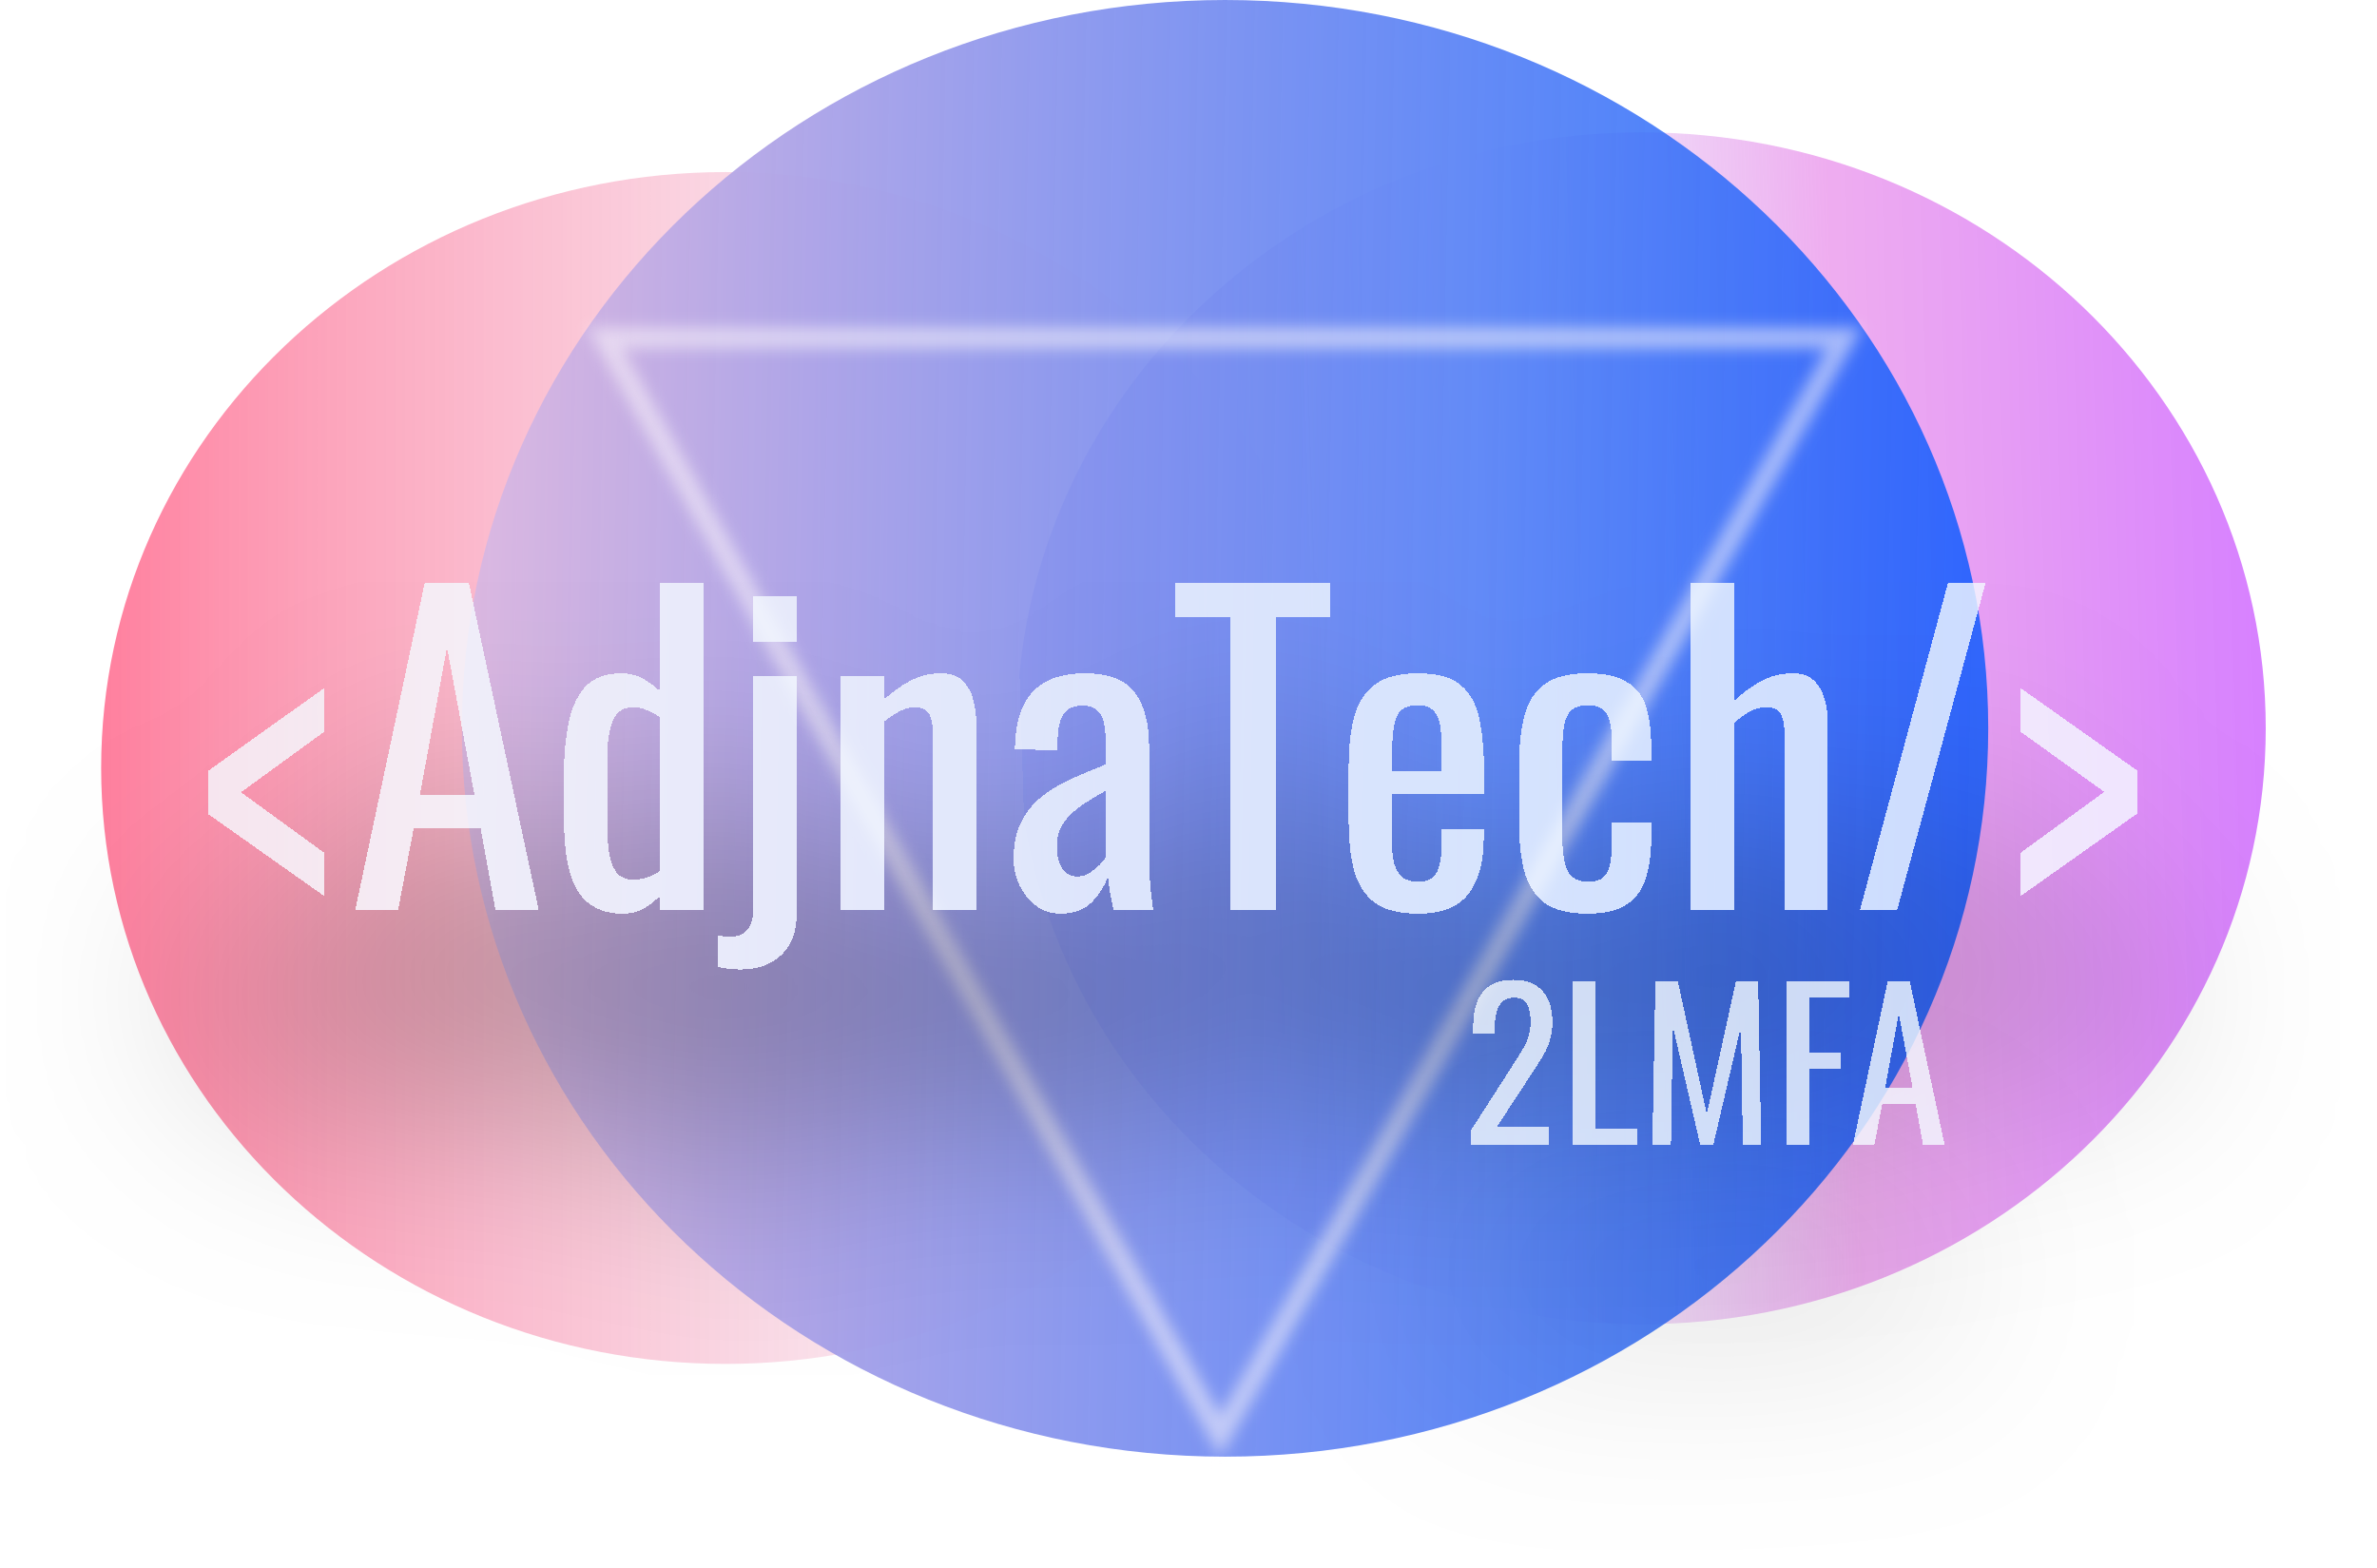
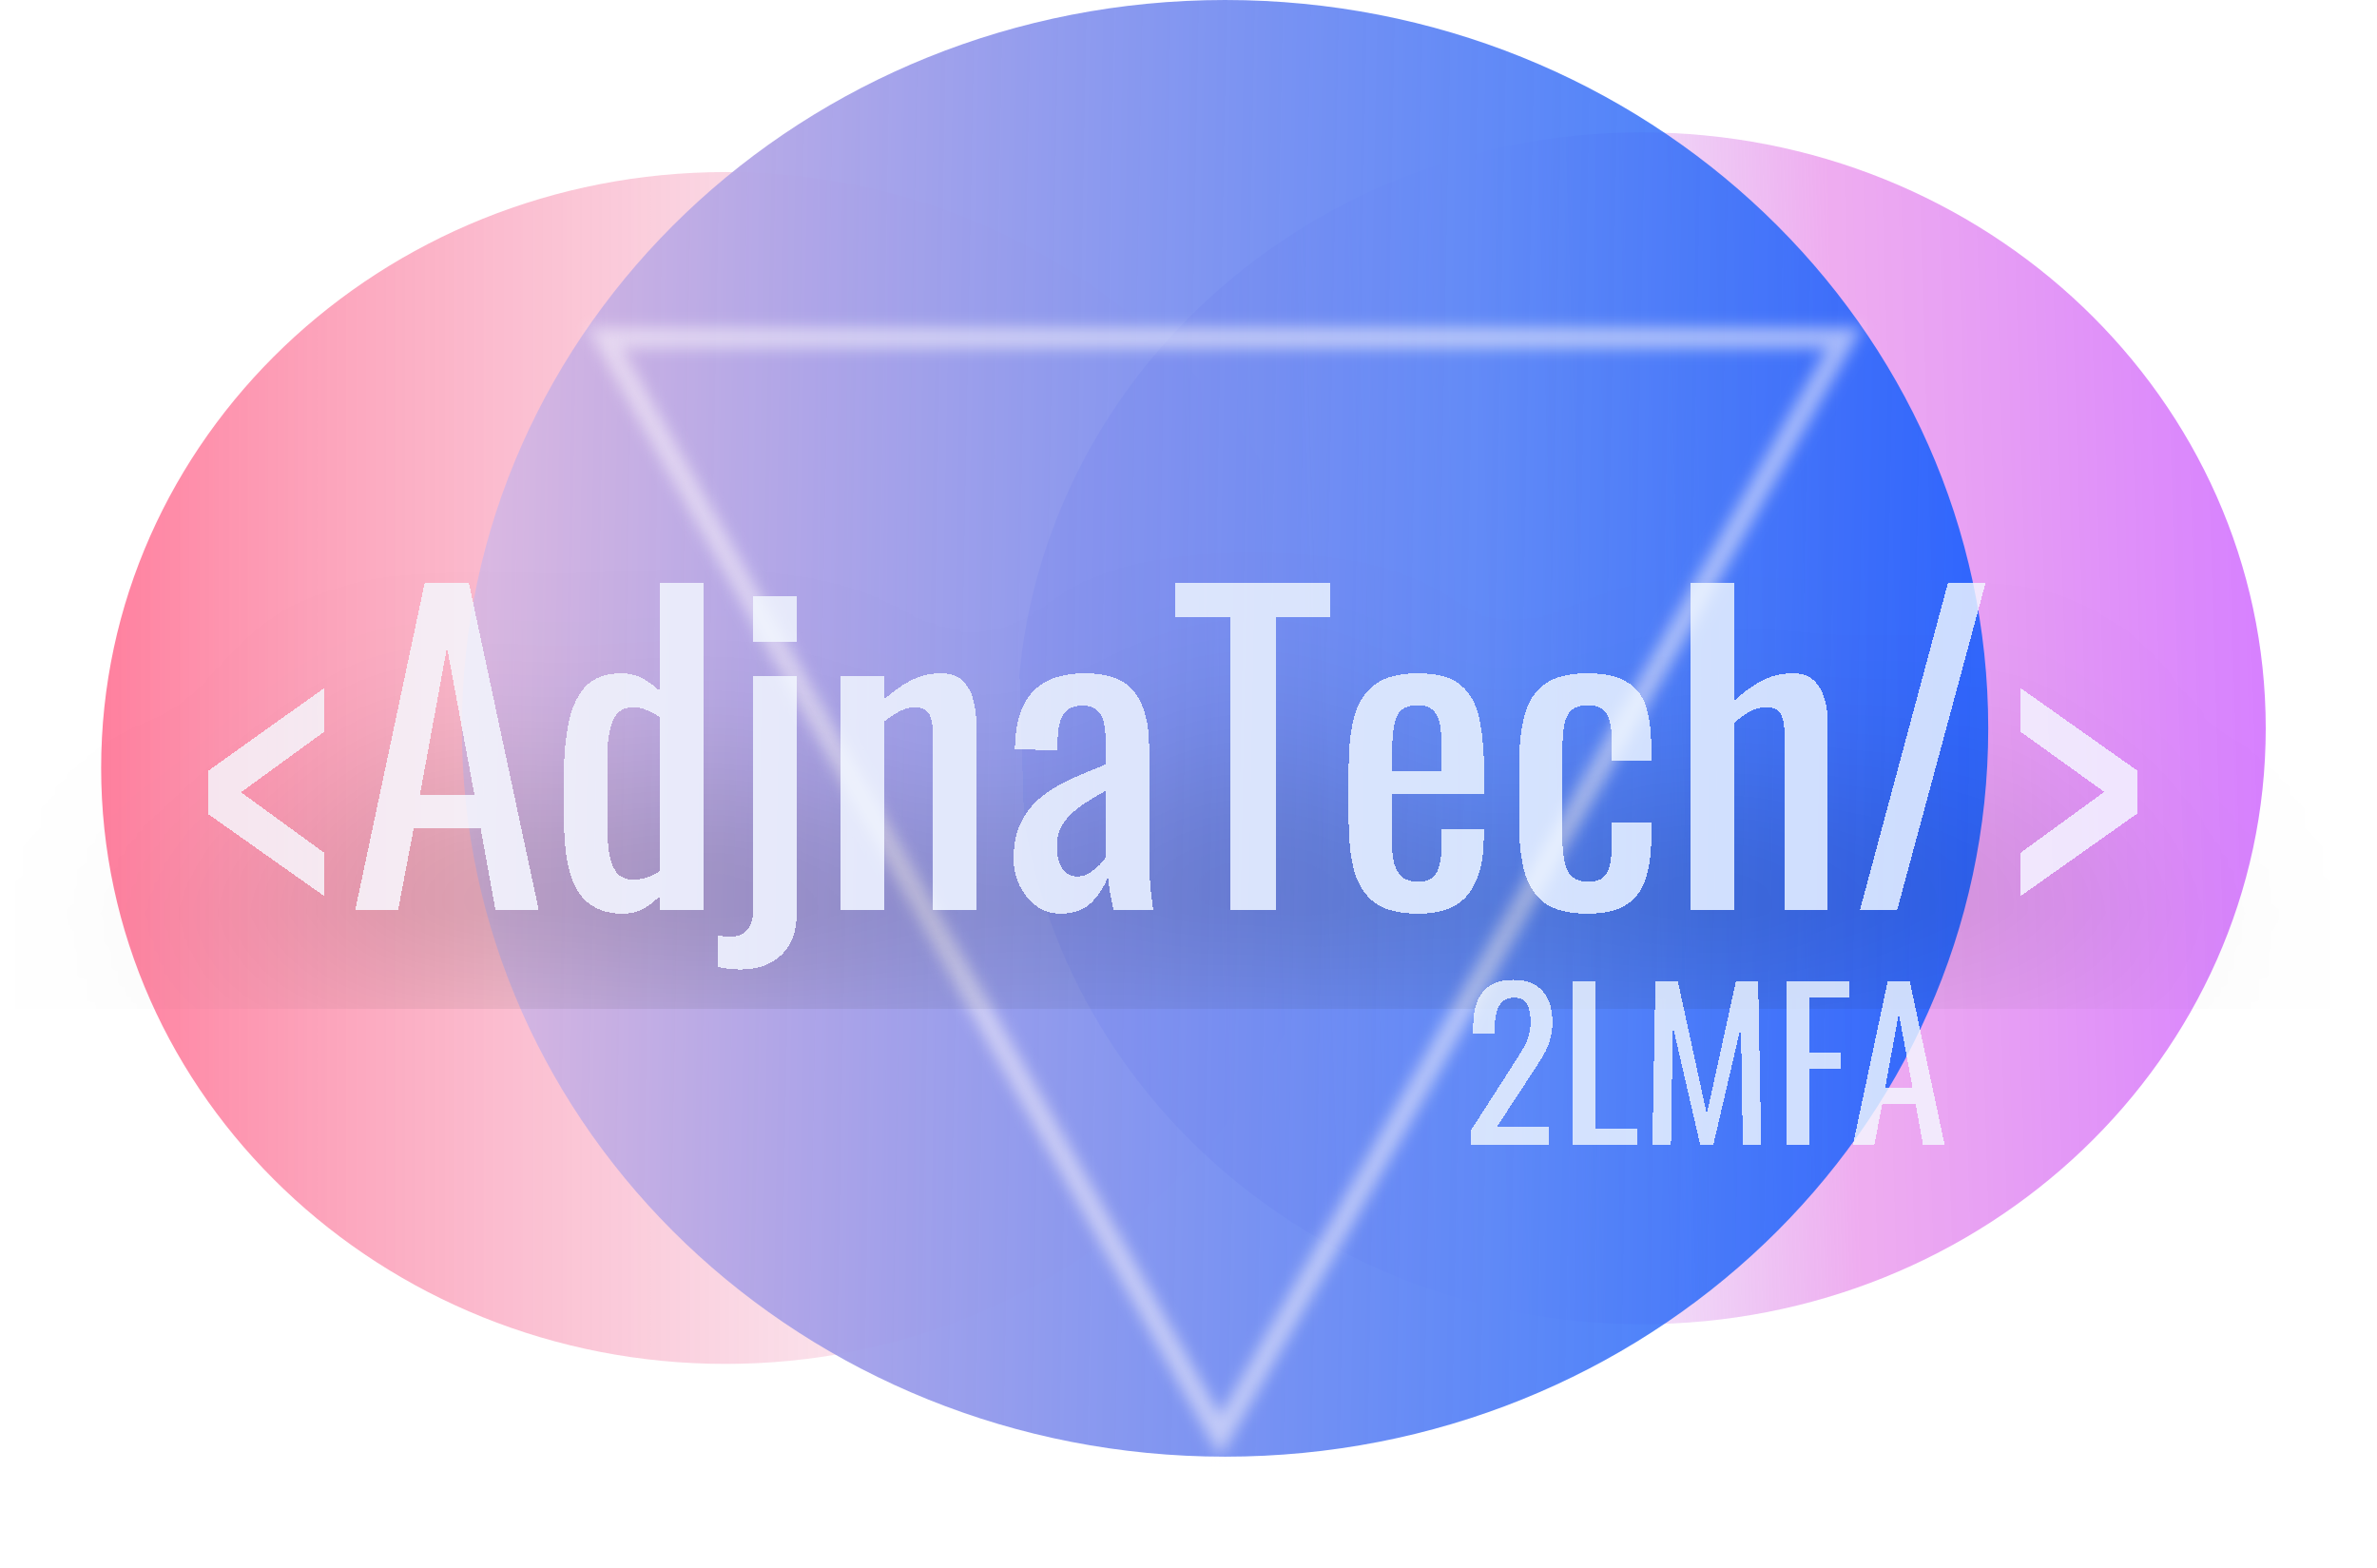
<svg xmlns="http://www.w3.org/2000/svg" width="47" height="31" viewBox="0 0 47 31" fill="none">
  <ellipse cx="14.346" cy="15.184" rx="12.346" ry="11.782" fill="url(#paint0_linear_552_296)" />
  <ellipse cx="32.454" cy="14.399" rx="12.346" ry="11.782" fill="url(#paint1_linear_552_296)" />
  <path d="M39.313 14.4C39.313 22.353 32.557 28.8 24.223 28.8C15.889 28.8 9.133 22.353 9.133 14.4C9.133 6.447 15.889 0 24.223 0C32.557 0 39.313 6.447 39.313 14.4Z" fill="url(#paint2_linear_552_296)" />
  <g filter="url(#filter0_f_552_296)">
    <path d="M11.954 6.681L24.127 28.394L36.477 6.681H11.954Z" stroke="#FCF7FA" stroke-opacity="0.55" stroke-width="0.4" />
  </g>
  <g filter="url(#filter1_d_552_296)">
    <path d="M6.405 17.712L4.117 16.096V15.24L6.405 13.608V14.472L4.766 15.664L6.405 16.856V17.712ZM7.022 18L8.398 11.52H9.27L10.654 18H9.798L9.502 16.368H8.182L7.87 18H7.022ZM8.302 15.72H9.382L8.838 12.8L8.302 15.72ZM12.311 18.064C11.922 18.064 11.631 17.923 11.439 17.64C11.247 17.352 11.151 16.867 11.151 16.184V15.288C11.151 14.936 11.181 14.611 11.239 14.312C11.298 14.008 11.407 13.765 11.567 13.584C11.733 13.403 11.973 13.312 12.287 13.312C12.442 13.312 12.583 13.347 12.711 13.416C12.839 13.485 12.954 13.571 13.055 13.672V11.52H13.911V18H13.055V17.704C12.954 17.811 12.842 17.899 12.719 17.968C12.602 18.032 12.466 18.064 12.311 18.064ZM12.527 17.392C12.607 17.392 12.693 17.379 12.783 17.352C12.874 17.32 12.965 17.275 13.055 17.216V14.184C12.981 14.131 12.898 14.085 12.807 14.048C12.717 14.005 12.618 13.984 12.511 13.984C12.314 13.984 12.181 14.08 12.111 14.272C12.042 14.459 12.007 14.685 12.007 14.952V16.256C12.007 16.469 12.018 16.664 12.039 16.84C12.066 17.011 12.117 17.147 12.191 17.248C12.266 17.344 12.378 17.392 12.527 17.392ZM14.634 19.168C14.565 19.168 14.488 19.163 14.402 19.152C14.322 19.147 14.253 19.133 14.194 19.112V18.496C14.221 18.501 14.258 18.507 14.306 18.512C14.354 18.517 14.392 18.52 14.418 18.52C14.541 18.52 14.637 18.496 14.706 18.448C14.776 18.4 14.824 18.333 14.85 18.248C14.882 18.163 14.898 18.067 14.898 17.96V13.376H15.754V18.048C15.754 18.411 15.653 18.688 15.45 18.88C15.253 19.072 14.981 19.168 14.634 19.168ZM14.898 12.688V11.792H15.762V12.688H14.898ZM16.622 18V13.376H17.478V13.832C17.633 13.688 17.803 13.565 17.99 13.464C18.177 13.363 18.382 13.312 18.606 13.312C18.793 13.312 18.934 13.36 19.03 13.456C19.131 13.552 19.201 13.672 19.238 13.816C19.281 13.96 19.302 14.107 19.302 14.256V18H18.446V14.504C18.446 14.339 18.422 14.211 18.374 14.12C18.326 14.029 18.227 13.984 18.078 13.984C17.982 13.984 17.881 14.013 17.774 14.072C17.673 14.125 17.574 14.192 17.478 14.272V18H16.622ZM20.97 18.064C20.788 18.064 20.628 18.013 20.49 17.912C20.351 17.805 20.242 17.672 20.162 17.512C20.082 17.347 20.042 17.173 20.042 16.992C20.042 16.704 20.09 16.461 20.186 16.264C20.282 16.067 20.413 15.901 20.578 15.768C20.748 15.629 20.943 15.509 21.162 15.408C21.386 15.307 21.62 15.208 21.866 15.112V14.784C21.866 14.597 21.855 14.443 21.834 14.32C21.812 14.197 21.767 14.107 21.698 14.048C21.634 13.984 21.535 13.952 21.402 13.952C21.285 13.952 21.189 13.979 21.114 14.032C21.044 14.085 20.994 14.163 20.962 14.264C20.93 14.36 20.914 14.475 20.914 14.608V14.84L20.066 14.808C20.076 14.296 20.194 13.92 20.418 13.68C20.642 13.435 20.988 13.312 21.458 13.312C21.916 13.312 22.242 13.437 22.434 13.688C22.626 13.939 22.722 14.301 22.722 14.776V16.888C22.722 17.032 22.724 17.171 22.73 17.304C22.741 17.437 22.751 17.563 22.762 17.68C22.778 17.792 22.791 17.899 22.802 18H22.018C22.002 17.915 21.98 17.808 21.954 17.68C21.933 17.547 21.916 17.427 21.906 17.32C21.852 17.501 21.748 17.672 21.594 17.832C21.445 17.987 21.236 18.064 20.97 18.064ZM21.306 17.328C21.391 17.328 21.471 17.304 21.546 17.256C21.62 17.208 21.687 17.155 21.746 17.096C21.805 17.032 21.845 16.981 21.866 16.944V15.632C21.733 15.707 21.607 15.781 21.49 15.856C21.372 15.931 21.268 16.011 21.178 16.096C21.093 16.176 21.023 16.269 20.97 16.376C20.922 16.477 20.898 16.595 20.898 16.728C20.898 16.915 20.933 17.061 21.002 17.168C21.071 17.275 21.172 17.328 21.306 17.328ZM24.328 18V12.192H23.232V11.52H26.296V12.192H25.232V18H24.328ZM28.035 18.064C27.672 18.064 27.392 17.995 27.195 17.856C26.998 17.712 26.859 17.504 26.779 17.232C26.704 16.955 26.667 16.616 26.667 16.216V15.16C26.667 14.749 26.707 14.408 26.787 14.136C26.867 13.864 27.006 13.659 27.203 13.52C27.406 13.381 27.683 13.312 28.035 13.312C28.424 13.312 28.71 13.392 28.891 13.552C29.078 13.712 29.2 13.944 29.259 14.248C29.318 14.547 29.347 14.907 29.347 15.328V15.704H27.523V16.632C27.523 16.819 27.539 16.971 27.571 17.088C27.608 17.205 27.664 17.293 27.739 17.352C27.819 17.405 27.92 17.432 28.043 17.432C28.171 17.432 28.267 17.403 28.331 17.344C28.4 17.28 28.446 17.192 28.467 17.08C28.494 16.963 28.507 16.827 28.507 16.672V16.392H29.339V16.568C29.339 17.032 29.24 17.397 29.043 17.664C28.846 17.931 28.51 18.064 28.035 18.064ZM27.523 15.24H28.507V14.824C28.507 14.632 28.496 14.472 28.475 14.344C28.454 14.211 28.408 14.112 28.339 14.048C28.275 13.979 28.171 13.944 28.027 13.944C27.888 13.944 27.782 13.976 27.707 14.04C27.638 14.104 27.59 14.213 27.563 14.368C27.536 14.517 27.523 14.725 27.523 14.992V15.24ZM31.386 18.064C31.008 18.064 30.72 17.989 30.522 17.84C30.33 17.685 30.2 17.469 30.13 17.192C30.066 16.915 30.034 16.592 30.034 16.224V15.16C30.034 14.771 30.069 14.44 30.138 14.168C30.207 13.891 30.338 13.68 30.53 13.536C30.727 13.387 31.013 13.312 31.386 13.312C31.722 13.312 31.981 13.368 32.162 13.48C32.349 13.587 32.477 13.749 32.546 13.968C32.615 14.181 32.65 14.448 32.65 14.768V15.04H31.874V14.76C31.874 14.557 31.861 14.397 31.834 14.28C31.808 14.163 31.759 14.077 31.69 14.024C31.621 13.971 31.522 13.944 31.394 13.944C31.256 13.944 31.149 13.976 31.074 14.04C31 14.104 30.949 14.213 30.922 14.368C30.901 14.517 30.89 14.723 30.89 14.984V16.44C30.89 16.835 30.927 17.099 31.002 17.232C31.077 17.365 31.21 17.432 31.402 17.432C31.546 17.432 31.65 17.4 31.714 17.336C31.784 17.267 31.826 17.171 31.842 17.048C31.863 16.925 31.874 16.787 31.874 16.632V16.256H32.65V16.576C32.65 16.885 32.613 17.152 32.538 17.376C32.469 17.6 32.341 17.771 32.154 17.888C31.973 18.005 31.717 18.064 31.386 18.064ZM33.435 18V11.52H34.291V13.856C34.446 13.707 34.619 13.579 34.811 13.472C35.003 13.365 35.217 13.312 35.451 13.312C35.633 13.312 35.771 13.36 35.867 13.456C35.969 13.552 36.038 13.672 36.075 13.816C36.118 13.96 36.139 14.107 36.139 14.256V18H35.283V14.504C35.283 14.339 35.259 14.211 35.211 14.12C35.163 14.029 35.065 13.984 34.915 13.984C34.814 13.984 34.707 14.013 34.595 14.072C34.489 14.131 34.387 14.203 34.291 14.288V18H33.435ZM36.774 18L38.518 11.52H39.262L37.51 18H36.774ZM39.959 17.712V16.856L41.607 15.656L39.959 14.472V13.608L42.255 15.232V16.088L39.959 17.712Z" fill="#F4FAFF" fill-opacity="0.8" shape-rendering="crispEdges" />
  </g>
  <g filter="url(#filter2_d_552_296)">
    <path d="M29.092 22.641V22.337L29.916 21.053C29.977 20.957 30.033 20.867 30.084 20.785C30.137 20.702 30.18 20.615 30.212 20.525C30.246 20.431 30.264 20.325 30.264 20.205C30.264 20.055 30.24 19.938 30.192 19.853C30.144 19.767 30.06 19.725 29.94 19.725C29.838 19.725 29.76 19.753 29.704 19.809C29.648 19.865 29.609 19.938 29.588 20.029C29.566 20.119 29.556 20.217 29.556 20.321V20.429H29.128V20.317C29.128 20.122 29.153 19.955 29.204 19.817C29.257 19.675 29.341 19.566 29.456 19.489C29.573 19.411 29.728 19.373 29.92 19.373C30.181 19.373 30.376 19.447 30.504 19.597C30.632 19.743 30.696 19.947 30.696 20.209C30.696 20.347 30.678 20.469 30.644 20.573C30.612 20.677 30.569 20.774 30.516 20.865C30.462 20.955 30.404 21.049 30.34 21.145L29.596 22.281H30.62V22.641H29.092ZM31.09 22.641V19.401H31.542V22.317H32.37V22.641H31.09ZM32.672 22.641L32.732 19.401H33.176L33.748 22.029L34.324 19.401H34.764L34.824 22.641H34.46L34.424 20.289L33.876 22.641H33.62L33.076 20.289L33.04 22.641H32.672ZM35.32 22.641V19.401H36.572V19.725H35.772V20.805H36.392V21.125H35.772V22.641H35.32ZM36.636 22.641L37.325 19.401H37.761L38.453 22.641H38.025L37.877 21.825H37.217L37.06 22.641H36.636ZM37.276 21.501H37.816L37.544 20.041L37.276 21.501Z" fill="#F4FAFF" fill-opacity="0.8" shape-rendering="crispEdges" />
  </g>
  <defs>
-     <filter id="filter0_f_552_296" x="11.312" y="6.18" width="25.809" height="22.92" filterUnits="userSpaceOnUse" color-interpolation-filters="sRGB">
+     <filter id="filter0_f_552_296" color-interpolation-filters="sRGB">
      <feFlood flood-opacity="0" result="BackgroundImageFix" />
      <feBlend in="SourceGraphic" in2="BackgroundImageFix" result="shape" />
      <feGaussianBlur stdDeviation="0.15" result="effect1_foregroundBlur_552_296" />
    </filter>
-     <filter id="filter1_d_552_296" x="0.117" y="11.52" width="46.138" height="15.648" filterUnits="userSpaceOnUse" color-interpolation-filters="sRGB">
+     <filter id="filter1_d_552_296" color-interpolation-filters="sRGB">
      <feFlood flood-opacity="0" result="BackgroundImageFix" />
      <feColorMatrix in="SourceAlpha" values="0 0 0 0 0 0 0 0 0 0 0 0 0 0 0 0 0 0 127 0" result="hardAlpha" />
      <feOffset dy="4" />
      <feGaussianBlur stdDeviation="2" />
      <feComposite in2="hardAlpha" operator="out" />
      <feColorMatrix values="0 0 0 0 0 0 0 0 0 0 0 0 0 0 0 0 0 0 0.5 0" />
      <feBlend in2="BackgroundImageFix" result="effect1_dropShadow_552_296" />
      <feBlend in="SourceGraphic" in2="effect1_dropShadow_552_296" result="shape" />
    </filter>
-     <filter id="filter2_d_552_296" x="25.092" y="19.373" width="17.361" height="11.268" filterUnits="userSpaceOnUse" color-interpolation-filters="sRGB">
+     <filter id="filter2_d_552_296" color-interpolation-filters="sRGB">
      <feFlood flood-opacity="0" result="BackgroundImageFix" />
      <feColorMatrix in="SourceAlpha" values="0 0 0 0 0 0 0 0 0 0 0 0 0 0 0 0 0 0 127 0" result="hardAlpha" />
      <feOffset dy="4" />
      <feGaussianBlur stdDeviation="2" />
      <feComposite in2="hardAlpha" operator="out" />
      <feColorMatrix values="0 0 0 0 0 0 0 0 0 0 0 0 0 0 0 0 0 0 0.25 0" />
      <feBlend in2="BackgroundImageFix" result="effect1_dropShadow_552_296" />
      <feBlend in="SourceGraphic" in2="effect1_dropShadow_552_296" result="shape" />
    </filter>
    <linearGradient id="paint0_linear_552_296" x1="2" y1="15.118" x2="26.744" y2="15.118" gradientUnits="userSpaceOnUse">
      <stop stop-color="#FF003D" stop-opacity="0.5" />
      <stop offset="1" stop-color="#DBB8E1" stop-opacity="0" />
    </linearGradient>
    <linearGradient id="paint1_linear_552_296" x1="44.938" y1="14.399" x2="20.217" y2="15.155" gradientUnits="userSpaceOnUse">
      <stop stop-color="#AD00FF" stop-opacity="0.5" />
      <stop offset="0.343" stop-color="#D737DA" stop-opacity="0.41" />
      <stop offset="0.636" stop-color="#9F46DC" stop-opacity="0" />
      <stop offset="1" stop-color="#2B3EEE" stop-opacity="0.448" />
      <stop offset="1" stop-color="#033AA5" stop-opacity="0" />
    </linearGradient>
    <linearGradient id="paint2_linear_552_296" x1="9.278" y1="15.84" x2="38.934" y2="16.402" gradientUnits="userSpaceOnUse">
      <stop stop-color="#DBB8E1" />
      <stop offset="1" stop-color="#0057FF" stop-opacity="0.79" />
    </linearGradient>
  </defs>
</svg>
